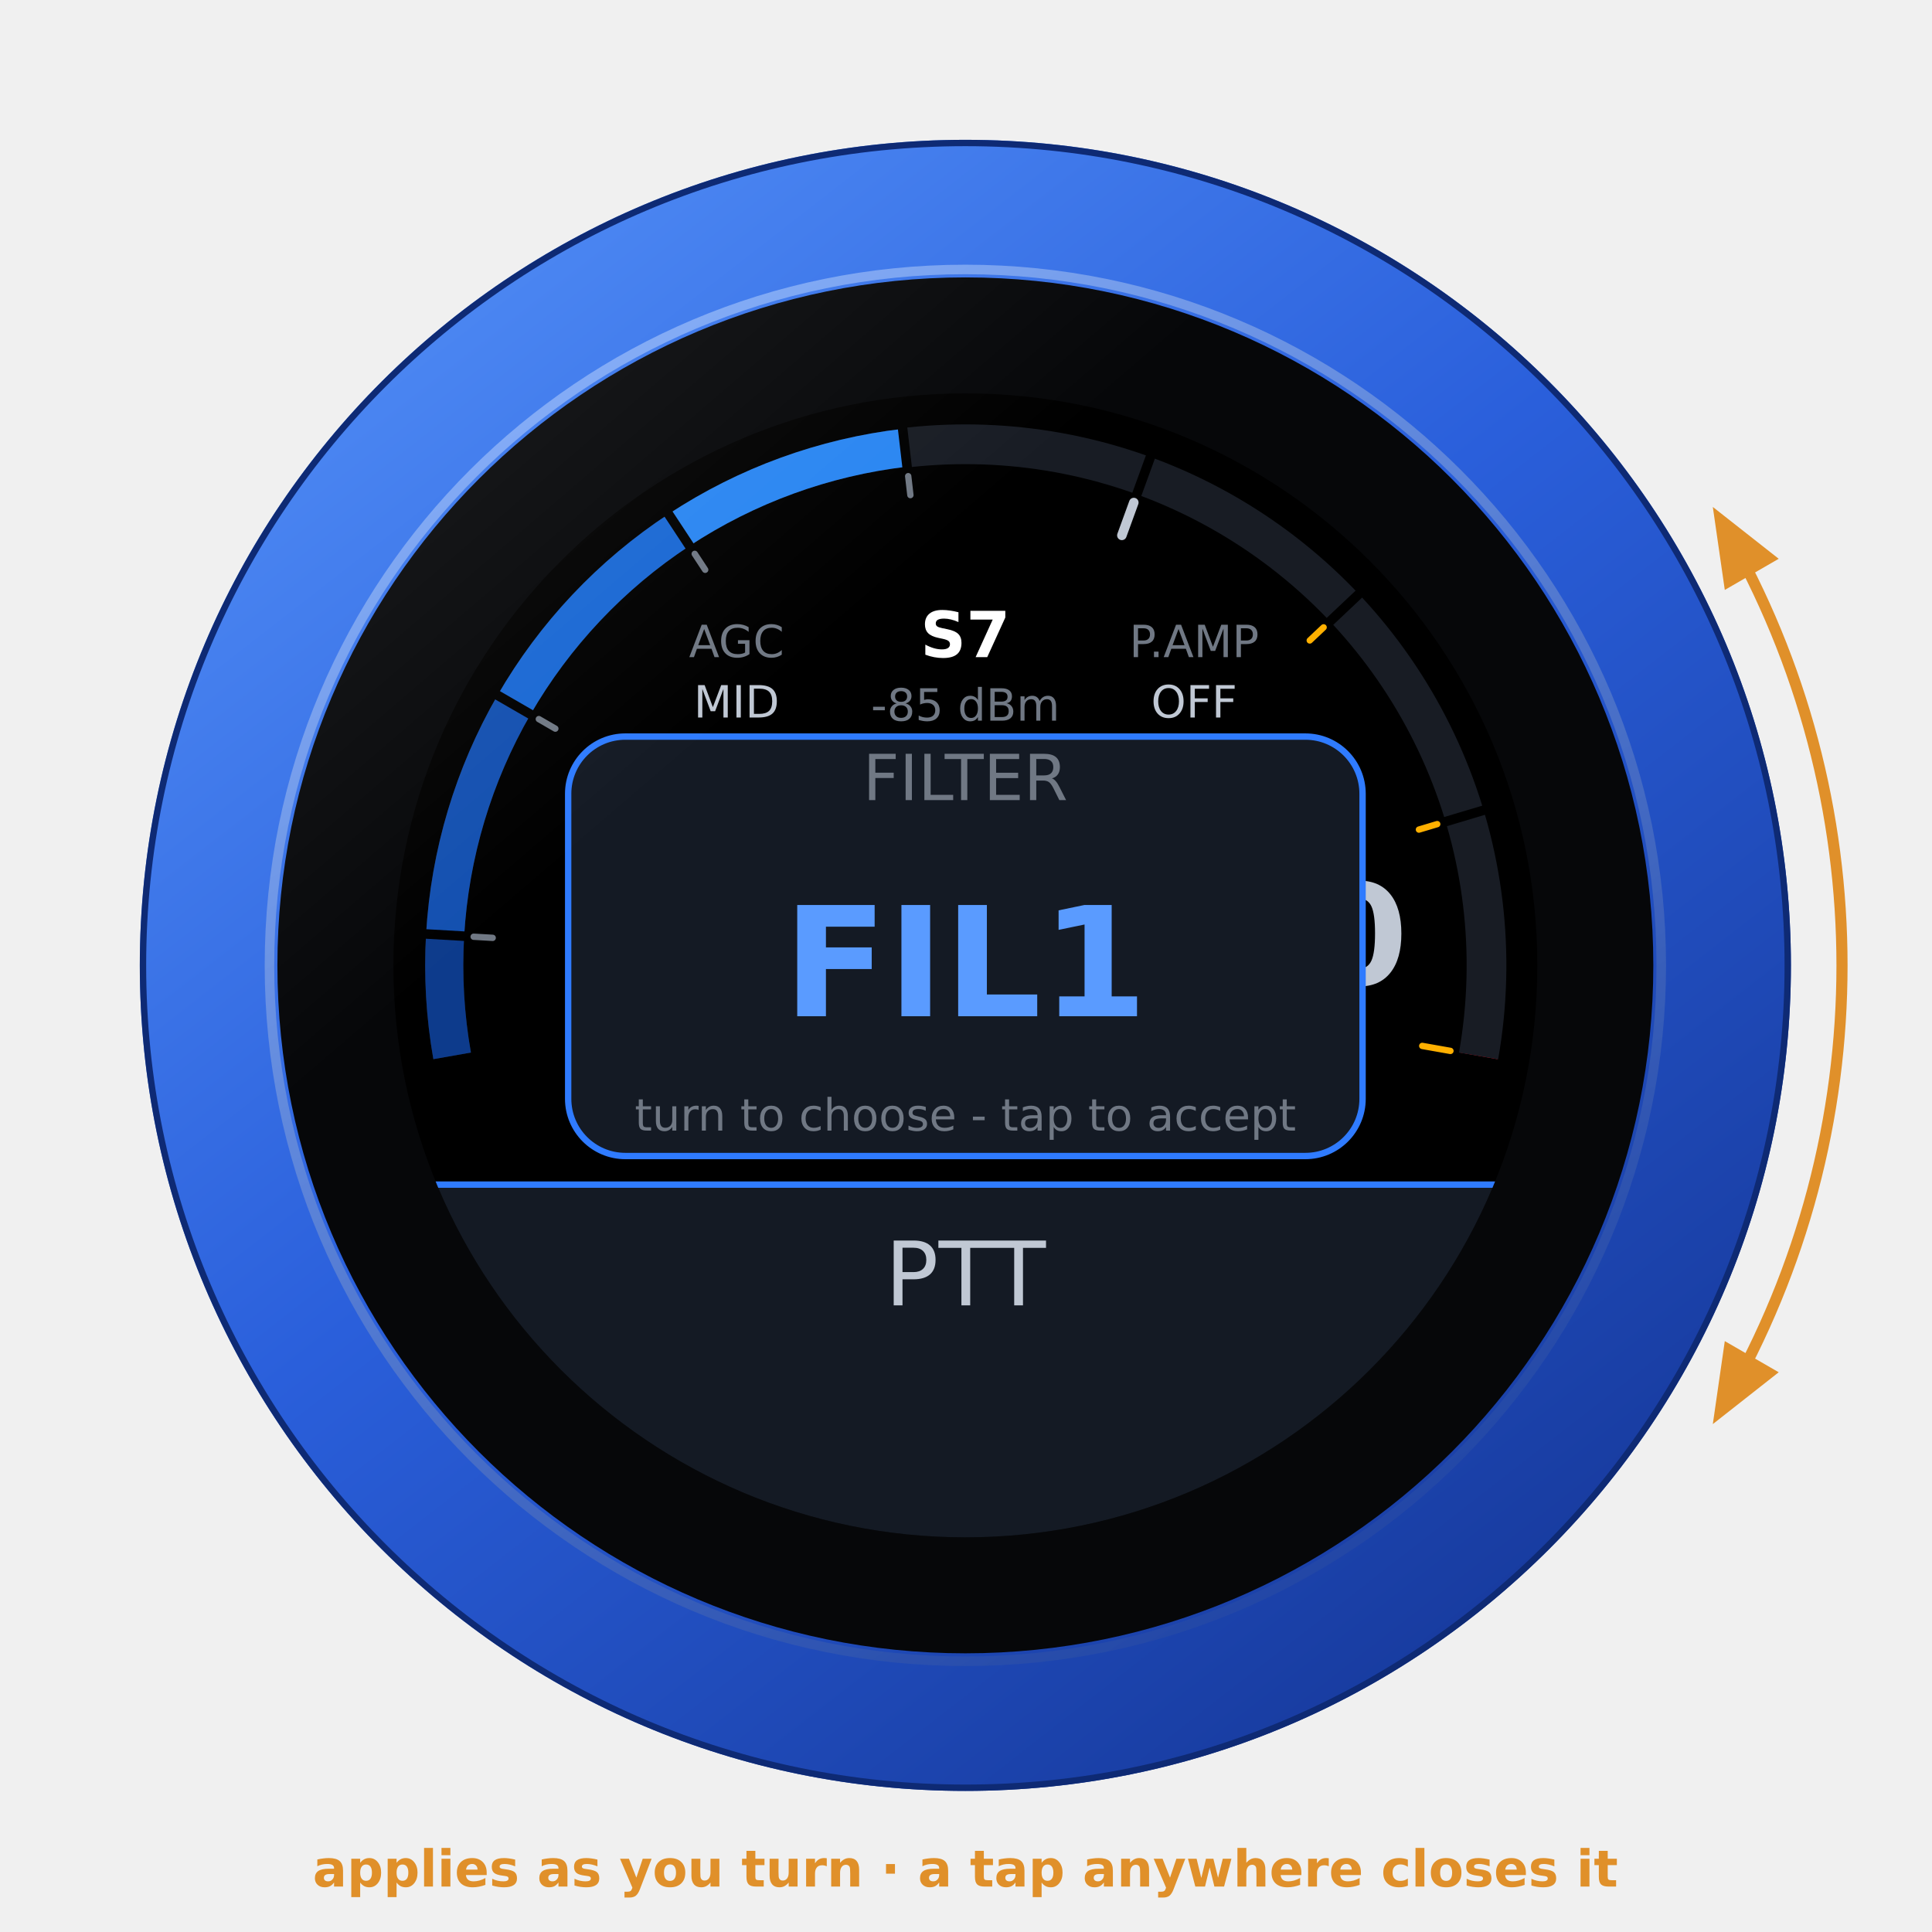
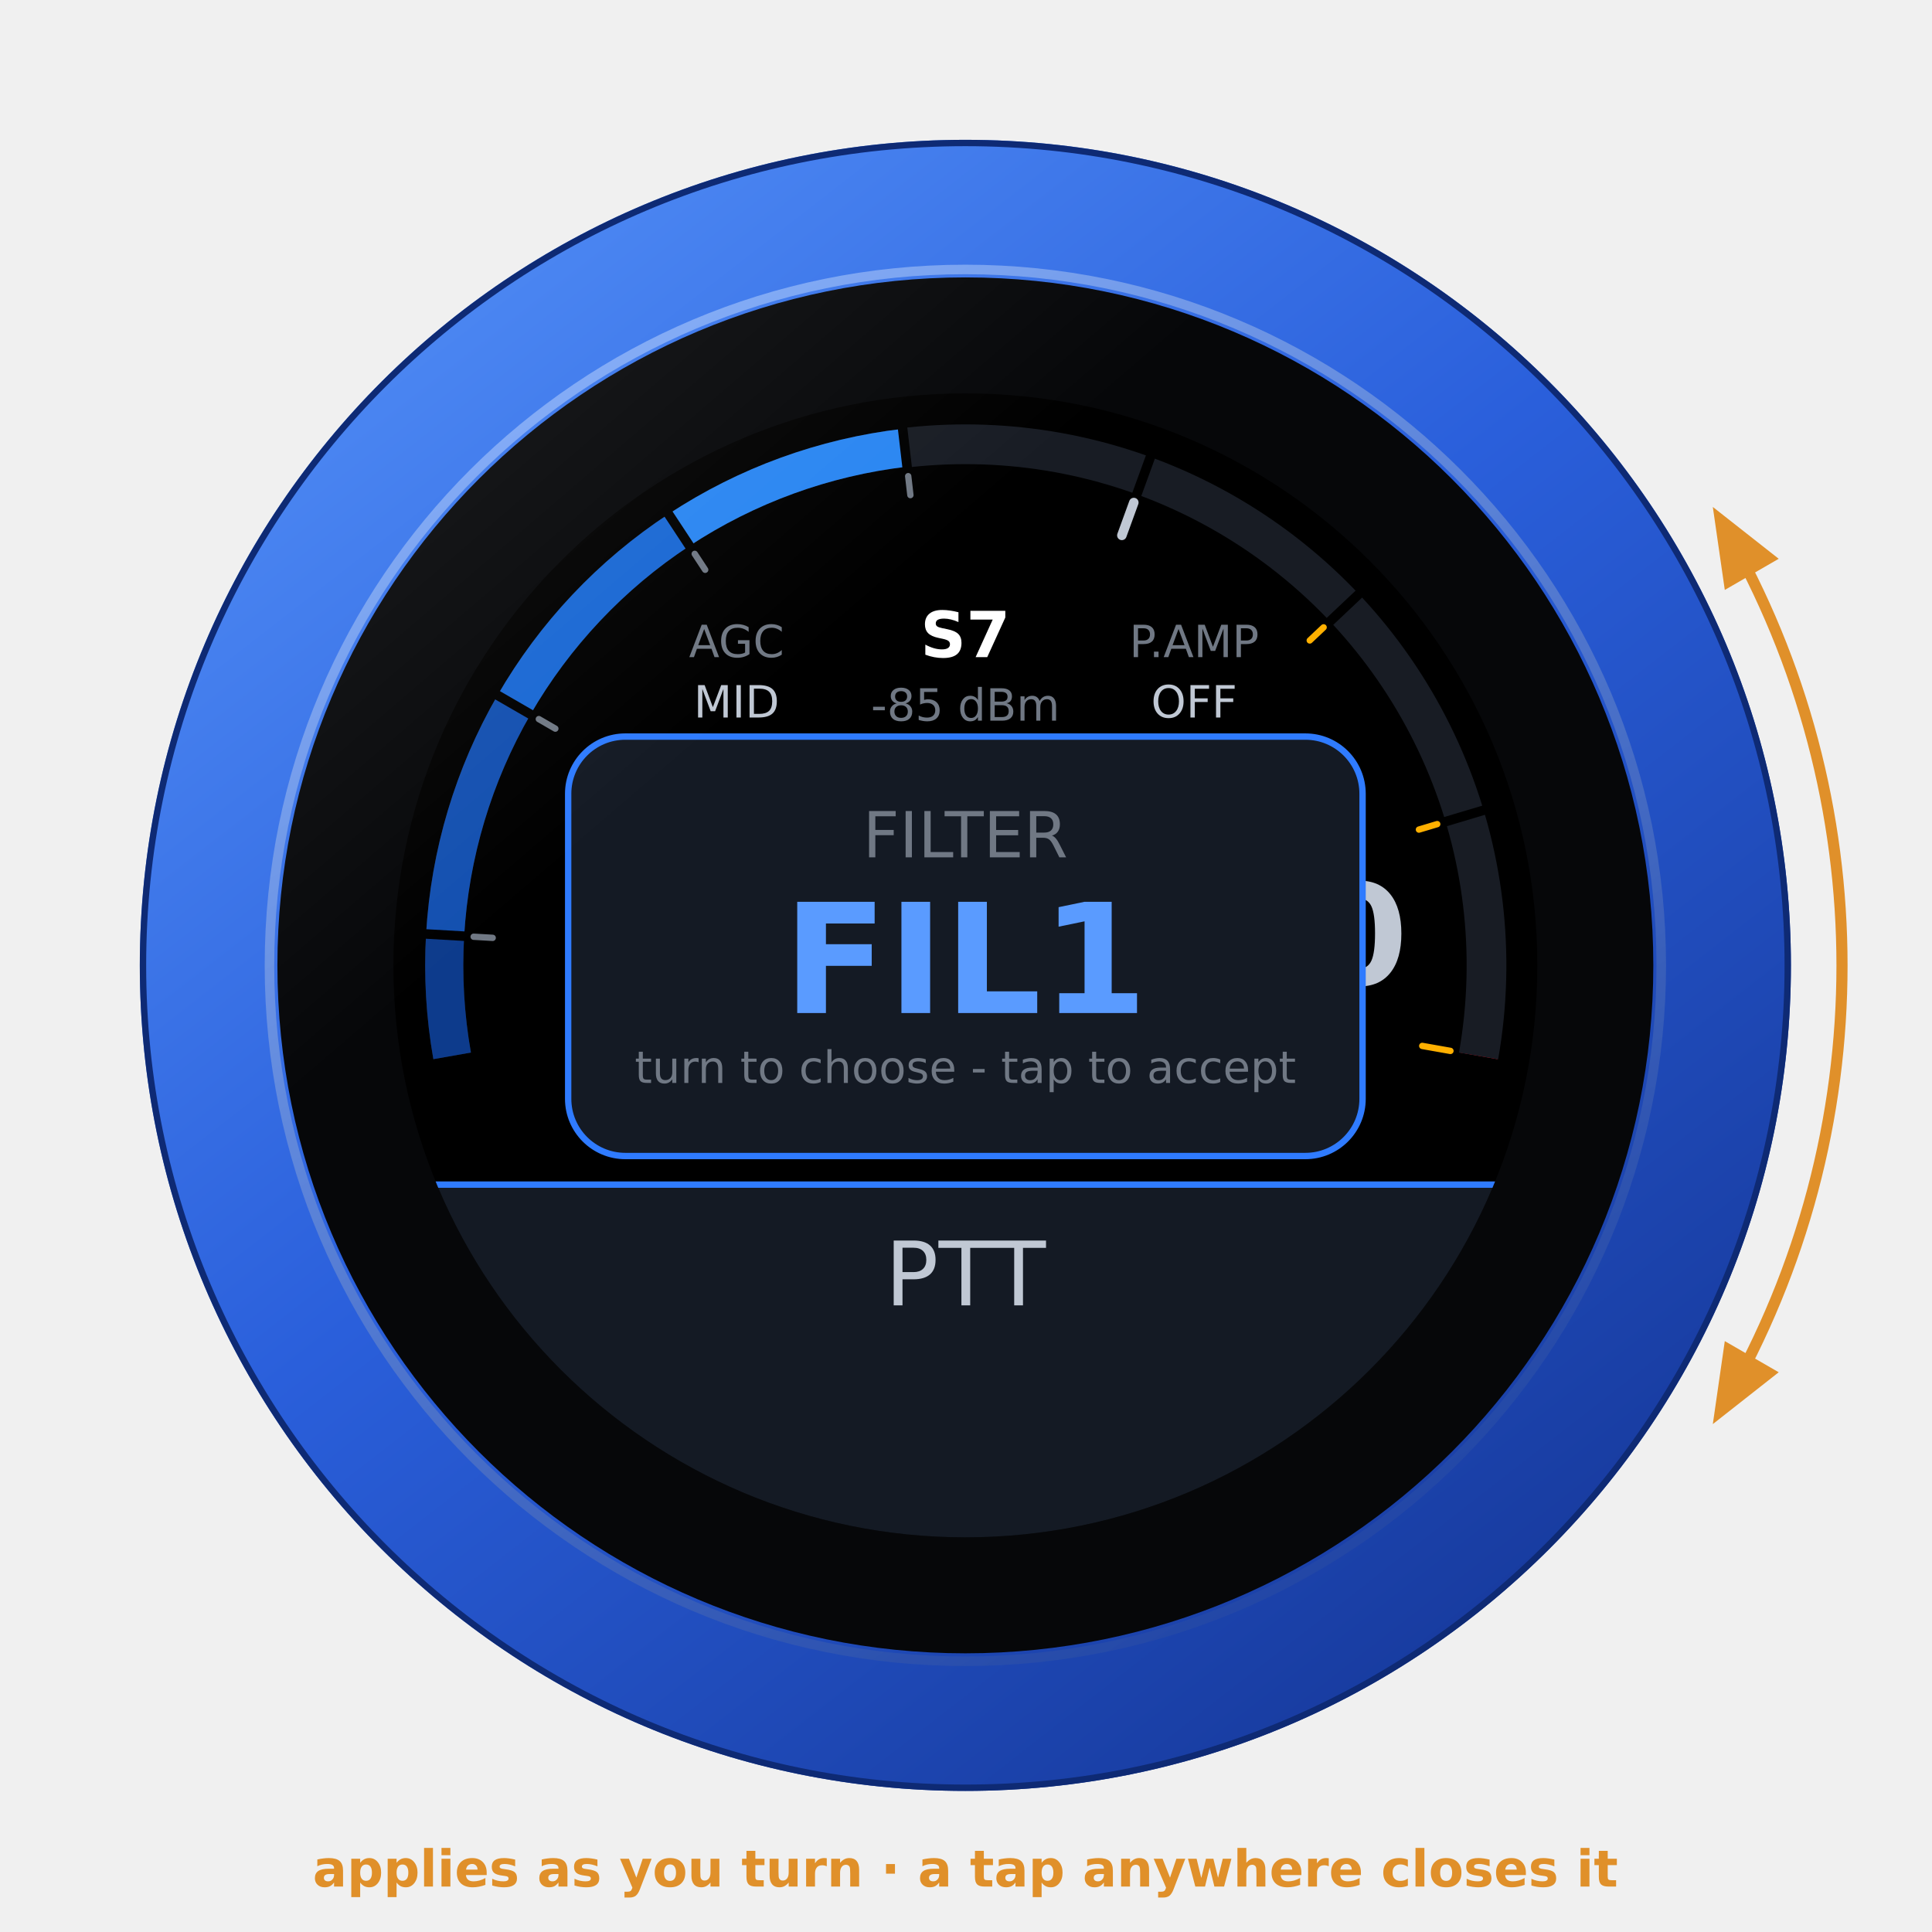
<svg xmlns="http://www.w3.org/2000/svg" viewBox="0 0 608 608" width="608" height="608" role="img" aria-label="The filter, applied as the knob turns">
  <defs>
    <clipPath id="icom-05-glass">
      <circle cx="180" cy="180" r="180" />
    </clipPath>
    <linearGradient id="icom-05-alu" x1="0.15" y1="0.05" x2="0.85" y2="0.95">
      <stop offset="0" stop-color="#4F8BF5" />
      <stop offset="0.45" stop-color="#2A5FDB" />
      <stop offset="1" stop-color="#16389A" />
    </linearGradient>
    <linearGradient id="icom-05-chamfer" x1="0.2" y1="0" x2="0.8" y2="1">
      <stop offset="0" stop-color="#9CC0FF" />
      <stop offset="1" stop-color="#1B3F9E" />
    </linearGradient>
    <linearGradient id="icom-05-gloss" x1="0" y1="0" x2="0.6" y2="0.7">
      <stop offset="0" stop-color="#FFFFFF" stop-opacity="0.10" />
      <stop offset="0.5" stop-color="#FFFFFF" stop-opacity="0" />
    </linearGradient>
    <linearGradient id="icom-05-upd" x1="0" y1="0" x2="0" y2="1">
      <stop offset="0" stop-color="#262015" />
      <stop offset="1" stop-color="#0C0E13" />
    </linearGradient>
    <marker id="icom-05-arrow" viewBox="0 0 10 10" refX="7" refY="5" markerWidth="7" markerHeight="7" orient="auto-start-reverse">
      <path d="M0,1 L10,5 L0,9 z" fill="#E0902A" />
    </marker>
  </defs>
  <circle cx="303.8" cy="303.8" r="259.8" fill="url(#icom-05-alu)" />
  <circle cx="303.8" cy="303.8" r="258.8" fill="none" stroke="#0E2A74" stroke-width="2" />
  <circle cx="303.8" cy="303.8" r="219.0" fill="none" stroke="url(#icom-05-chamfer)" stroke-width="3" opacity="0.8" />
  <circle cx="303.8" cy="303.8" r="216.5" fill="#060709" />
  <g transform="translate(123.8,123.8)">
    <g clip-path="url(#icom-05-glass)">
      <rect x="0" y="0" width="360" height="360" fill="#000000" />
      <path d="M18.49,208.48 A164.00,164.00 0 1 1 341.51,208.48" fill="none" stroke="#181C24" stroke-width="12" />
      <path d="M18.49,208.48 A164.00,164.00 0 0 1 16.28,170.46" fill="none" stroke="#0D3B8C" stroke-width="12" />
      <path d="M16.28,170.46 A164.00,164.00 0 0 1 37.97,98.00" fill="none" stroke="#1350B0" stroke-width="12" />
      <path d="M37.97,98.00 A164.00,164.00 0 0 1 89.88,42.98" fill="none" stroke="#1A68D4" stroke-width="12" />
      <path d="M89.88,42.98 A164.00,164.00 0 0 1 160.96,17.11" fill="none" stroke="#2A86F2" stroke-width="12" />
      <path d="M160.96,17.11 A164.00,164.00 0 0 1 236.09,25.89" fill="none" stroke="#46A8FF" stroke-width="12" />
      <path d="M236.09,25.89 A164.00,164.00 0 0 1 299.29,67.46" fill="none" stroke="#FF6A5A" stroke-width="12" />
      <path d="M299.29,67.46 A164.00,164.00 0 0 1 337.11,132.96" fill="none" stroke="#FF4040" stroke-width="12" />
      <path d="M337.11,132.96 A164.00,164.00 0 0 1 341.51,208.48" fill="none" stroke="#E60012" stroke-width="12" />
      <path d="M341.51,208.48 A164.00,164.00 0 1 0 18.49,208.48" fill="none" stroke="#181C24" stroke-width="12.5" stroke-dasharray="305.32 582.47" />
      <line x1="23.27" y1="170.87" x2="9.29" y2="170.06" stroke="#000000" stroke-width="3" />
      <line x1="44.03" y1="101.50" x2="31.91" y2="94.50" stroke="#000000" stroke-width="3" />
      <line x1="93.73" y1="48.83" x2="86.03" y2="37.13" stroke="#000000" stroke-width="3" />
      <line x1="161.77" y1="24.06" x2="160.15" y2="10.16" stroke="#000000" stroke-width="3" />
      <line x1="233.70" y1="32.47" x2="238.49" y2="19.31" stroke="#000000" stroke-width="3" />
      <line x1="294.20" y1="72.26" x2="304.38" y2="62.65" stroke="#000000" stroke-width="3" />
      <line x1="330.40" y1="134.97" x2="343.82" y2="130.96" stroke="#000000" stroke-width="3" />
      <line x1="31.25" y1="171.34" x2="25.26" y2="170.99" stroke="#707884" stroke-width="2" stroke-linecap="round" />
      <line x1="50.96" y1="105.50" x2="45.77" y2="102.50" stroke="#707884" stroke-width="2" stroke-linecap="round" />
      <line x1="98.12" y1="55.51" x2="94.83" y2="50.50" stroke="#707884" stroke-width="2" stroke-linecap="round" />
      <line x1="162.70" y1="32.01" x2="162.01" y2="26.05" stroke="#707884" stroke-width="2" stroke-linecap="round" />
      <line x1="229.25" y1="44.68" x2="233.01" y2="34.35" stroke="#C0C8D4" stroke-width="3" stroke-linecap="round" />
      <line x1="288.38" y1="77.75" x2="292.74" y2="73.63" stroke="#FFB000" stroke-width="2" stroke-linecap="round" />
      <line x1="322.74" y1="137.27" x2="328.49" y2="135.55" stroke="#FFB000" stroke-width="2" stroke-linecap="round" />
      <line x1="323.78" y1="205.35" x2="332.65" y2="206.92" stroke="#FFB000" stroke-width="2" stroke-linecap="round" />
      <text x="180.0" y="83.0" font-size="20" fill="#FFFFFF" font-family="DejaVu Sans,Verdana,sans-serif" font-weight="700" text-anchor="middle">S7</text>
      <text x="180.0" y="103.0" font-size="14" fill="#707884" font-family="DejaVu Sans,Verdana,sans-serif" font-weight="400" text-anchor="middle">-85 dBm</text>
      <text x="108.0" y="83.0" font-size="14" fill="#707884" font-family="DejaVu Sans,Verdana,sans-serif" font-weight="400" text-anchor="middle">AGC</text>
      <text x="108.0" y="102.0" font-size="14" fill="#C0C8D4" font-family="DejaVu Sans,Verdana,sans-serif" font-weight="400" text-anchor="middle">MID</text>
      <text x="252.0" y="83.0" font-size="14" fill="#707884" font-family="DejaVu Sans,Verdana,sans-serif" font-weight="400" text-anchor="middle">P.AMP</text>
      <text x="252.0" y="102.0" font-size="14" fill="#C0C8D4" font-family="DejaVu Sans,Verdana,sans-serif" font-weight="400" text-anchor="middle">OFF</text>
      <text x="104.0" y="129.0" font-size="20" fill="#2F7BFF" font-family="DejaVu Sans,Verdana,sans-serif" font-weight="400" text-anchor="middle">40m</text>
      <text x="180.0" y="129.0" font-size="20" fill="#FFFFFF" font-family="DejaVu Sans,Verdana,sans-serif" font-weight="400" text-anchor="middle">LSB</text>
      <text x="256.0" y="129.0" font-size="20" fill="#C0C8D4" font-family="DejaVu Sans,Verdana,sans-serif" font-weight="400" text-anchor="middle">FIL2</text>
      <text x="124.5" y="186.0" font-size="44" fill="#FFFFFF" font-family="DejaVu Sans,Verdana,sans-serif" font-weight="700" text-anchor="middle">7</text>
      <text x="146.5" y="186.0" font-size="44" fill="#707884" font-family="DejaVu Sans,Verdana,sans-serif" font-weight="400" text-anchor="middle">.</text>
      <text x="168.5" y="186.0" font-size="44" fill="#FFFFFF" font-family="DejaVu Sans,Verdana,sans-serif" font-weight="700" text-anchor="middle">1</text>
      <text x="201.5" y="186.0" font-size="44" fill="#FFFFFF" font-family="DejaVu Sans,Verdana,sans-serif" font-weight="700" text-anchor="middle">2</text>
      <text x="234.5" y="186.0" font-size="44" fill="#5A9BFF" font-family="DejaVu Sans,Verdana,sans-serif" font-weight="700" text-anchor="middle">3</text>
      <text x="256.5" y="186.0" font-size="44" fill="#707884" font-family="DejaVu Sans,Verdana,sans-serif" font-weight="400" text-anchor="middle">.</text>
      <text x="276.0" y="186.0" font-size="44" fill="#C0C8D4" font-family="DejaVu Sans,Verdana,sans-serif" font-weight="700" text-anchor="middle">0</text>
      <text x="304.0" y="186.0" font-size="44" fill="#C0C8D4" font-family="DejaVu Sans,Verdana,sans-serif" font-weight="700" text-anchor="middle">0</text>
      <rect x="222.5" y="196" width="24" height="3" fill="#2F7BFF" />
      <text x="82.0" y="227.0" font-size="20" fill="#2F7BFF" font-family="DejaVu Sans,Verdana,sans-serif" font-weight="400" text-anchor="middle">1 kHz</text>
      <text x="156.0" y="227.0" font-size="14" fill="#3A4048" font-family="DejaVu Sans,Verdana,sans-serif" font-weight="400" text-anchor="middle">RIT 0</text>
      <g transform="translate(206.1,216.0)" fill="#C0C8D4">
        <path d="M0,3.5 h3 l4,-3.5 v11 l-4,-3.5 h-3 z" />
        <path d="M9,3 a3.2,3.2 0 0 1 0,5" fill="none" stroke="#C0C8D4" stroke-width="1.6" stroke-linecap="round" />
      </g>
      <text x="221.1" y="227.0" font-size="14" fill="#C0C8D4" font-family="DejaVu Sans,Verdana,sans-serif" font-weight="400" text-anchor="start">40</text>
      <g transform="translate(263.9,215.0)" fill="#C0C8D4">
        <rect x="2.5" y="0" width="5" height="8" rx="2.5" />
        <path d="M0.8,5.5 a4.2,4.2 0 0 0 8.4,0" fill="none" stroke="#C0C8D4" stroke-width="1.5" stroke-linecap="round" />
        <rect x="4.3" y="9.6" width="1.4" height="2.4" />
        <rect x="2.2" y="11.6" width="5.6" height="1.4" rx="0.7" />
      </g>
      <text x="278.9" y="227.0" font-size="14" fill="#C0C8D4" font-family="DejaVu Sans,Verdana,sans-serif" font-weight="400" text-anchor="start">100</text>
      <rect x="0" y="248" width="360" height="112" fill="#141A24" />
      <line x1="0" y1="249" x2="360" y2="249" stroke="#2F7BFF" stroke-width="2" />
      <text x="180.0" y="287.0" font-size="28" fill="#C0C8D4" font-family="DejaVu Sans,Verdana,sans-serif" font-weight="500" text-anchor="middle" xml:space="preserve">PTT</text>
      <rect x="55" y="108" width="250" height="132" rx="18" fill="#141A24" stroke="#2F7BFF" stroke-width="2" />
-       <text x="180.0" y="128.0" font-size="20" fill="#707884" font-family="DejaVu Sans,Verdana,sans-serif" font-weight="400" text-anchor="middle">FILTER</text>
-       <text x="180.0" y="196.0" font-size="48" fill="#5A9BFF" font-family="DejaVu Sans,Verdana,sans-serif" font-weight="600" text-anchor="middle">FIL1</text>
-       <text x="180.0" y="232.0" font-size="14" fill="#707884" font-family="DejaVu Sans,Verdana,sans-serif" font-weight="400" text-anchor="middle">turn to choose  -  tap to accept</text>
+       <text x="180.0" y="146.0" font-size="20" fill="#707884" font-family="DejaVu Sans,Verdana,sans-serif" font-weight="400" text-anchor="middle">FILTER</text>
+       <text x="180.0" y="195.0" font-size="48" fill="#5A9BFF" font-family="DejaVu Sans,Verdana,sans-serif" font-weight="600" text-anchor="middle" textLength="91" lengthAdjust="spacingAndGlyphs">FIL1</text>
+       <text x="180.0" y="217.0" font-size="14" fill="#707884" font-family="DejaVu Sans,Verdana,sans-serif" font-weight="400" text-anchor="middle">turn to choose  -  tap to accept</text>
    </g>
  </g>
  <circle cx="303.8" cy="303.8" r="216.5" fill="url(#icom-05-gloss)" />
  <path d="M542.7,165.9 A275.8,275.8 0 0 1 542.7,441.8" fill="none" stroke="#E0902A" stroke-width="3.5" stroke-linecap="round" marker-start="url(#icom-05-arrow)" marker-end="url(#icom-05-arrow)" />
  <text x="303.8" y="593.7" font-size="16" fill="#E0902A" font-family="DejaVu Sans,Verdana,sans-serif" font-weight="700" text-anchor="middle">applies as you turn  ·  a tap anywhere closes it</text>
</svg>
